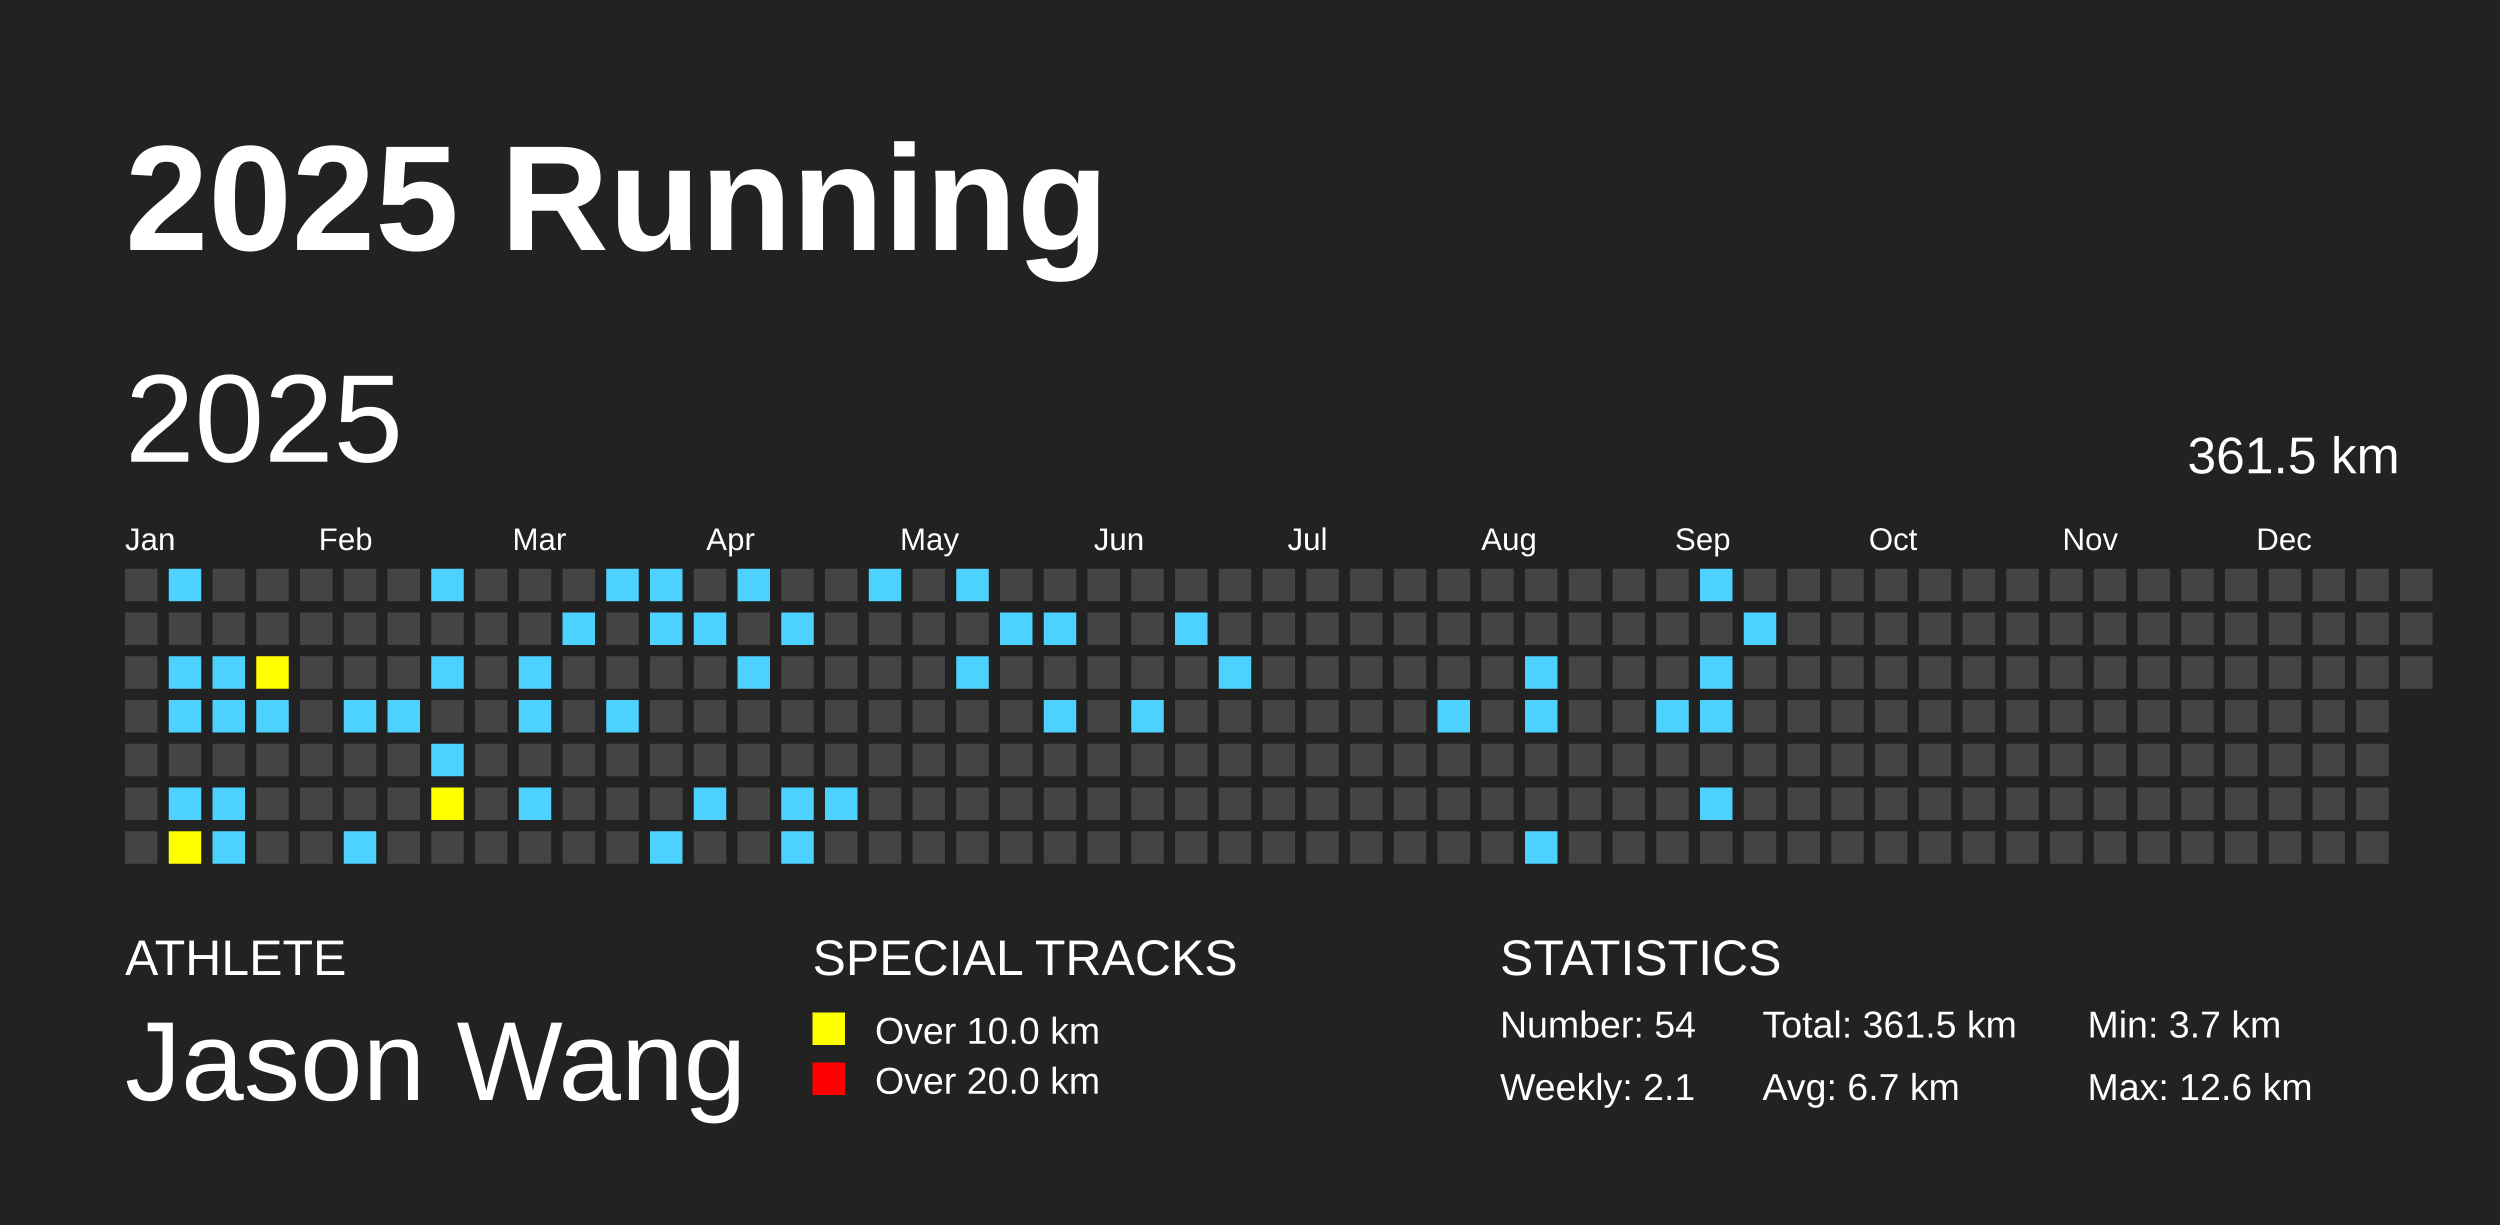
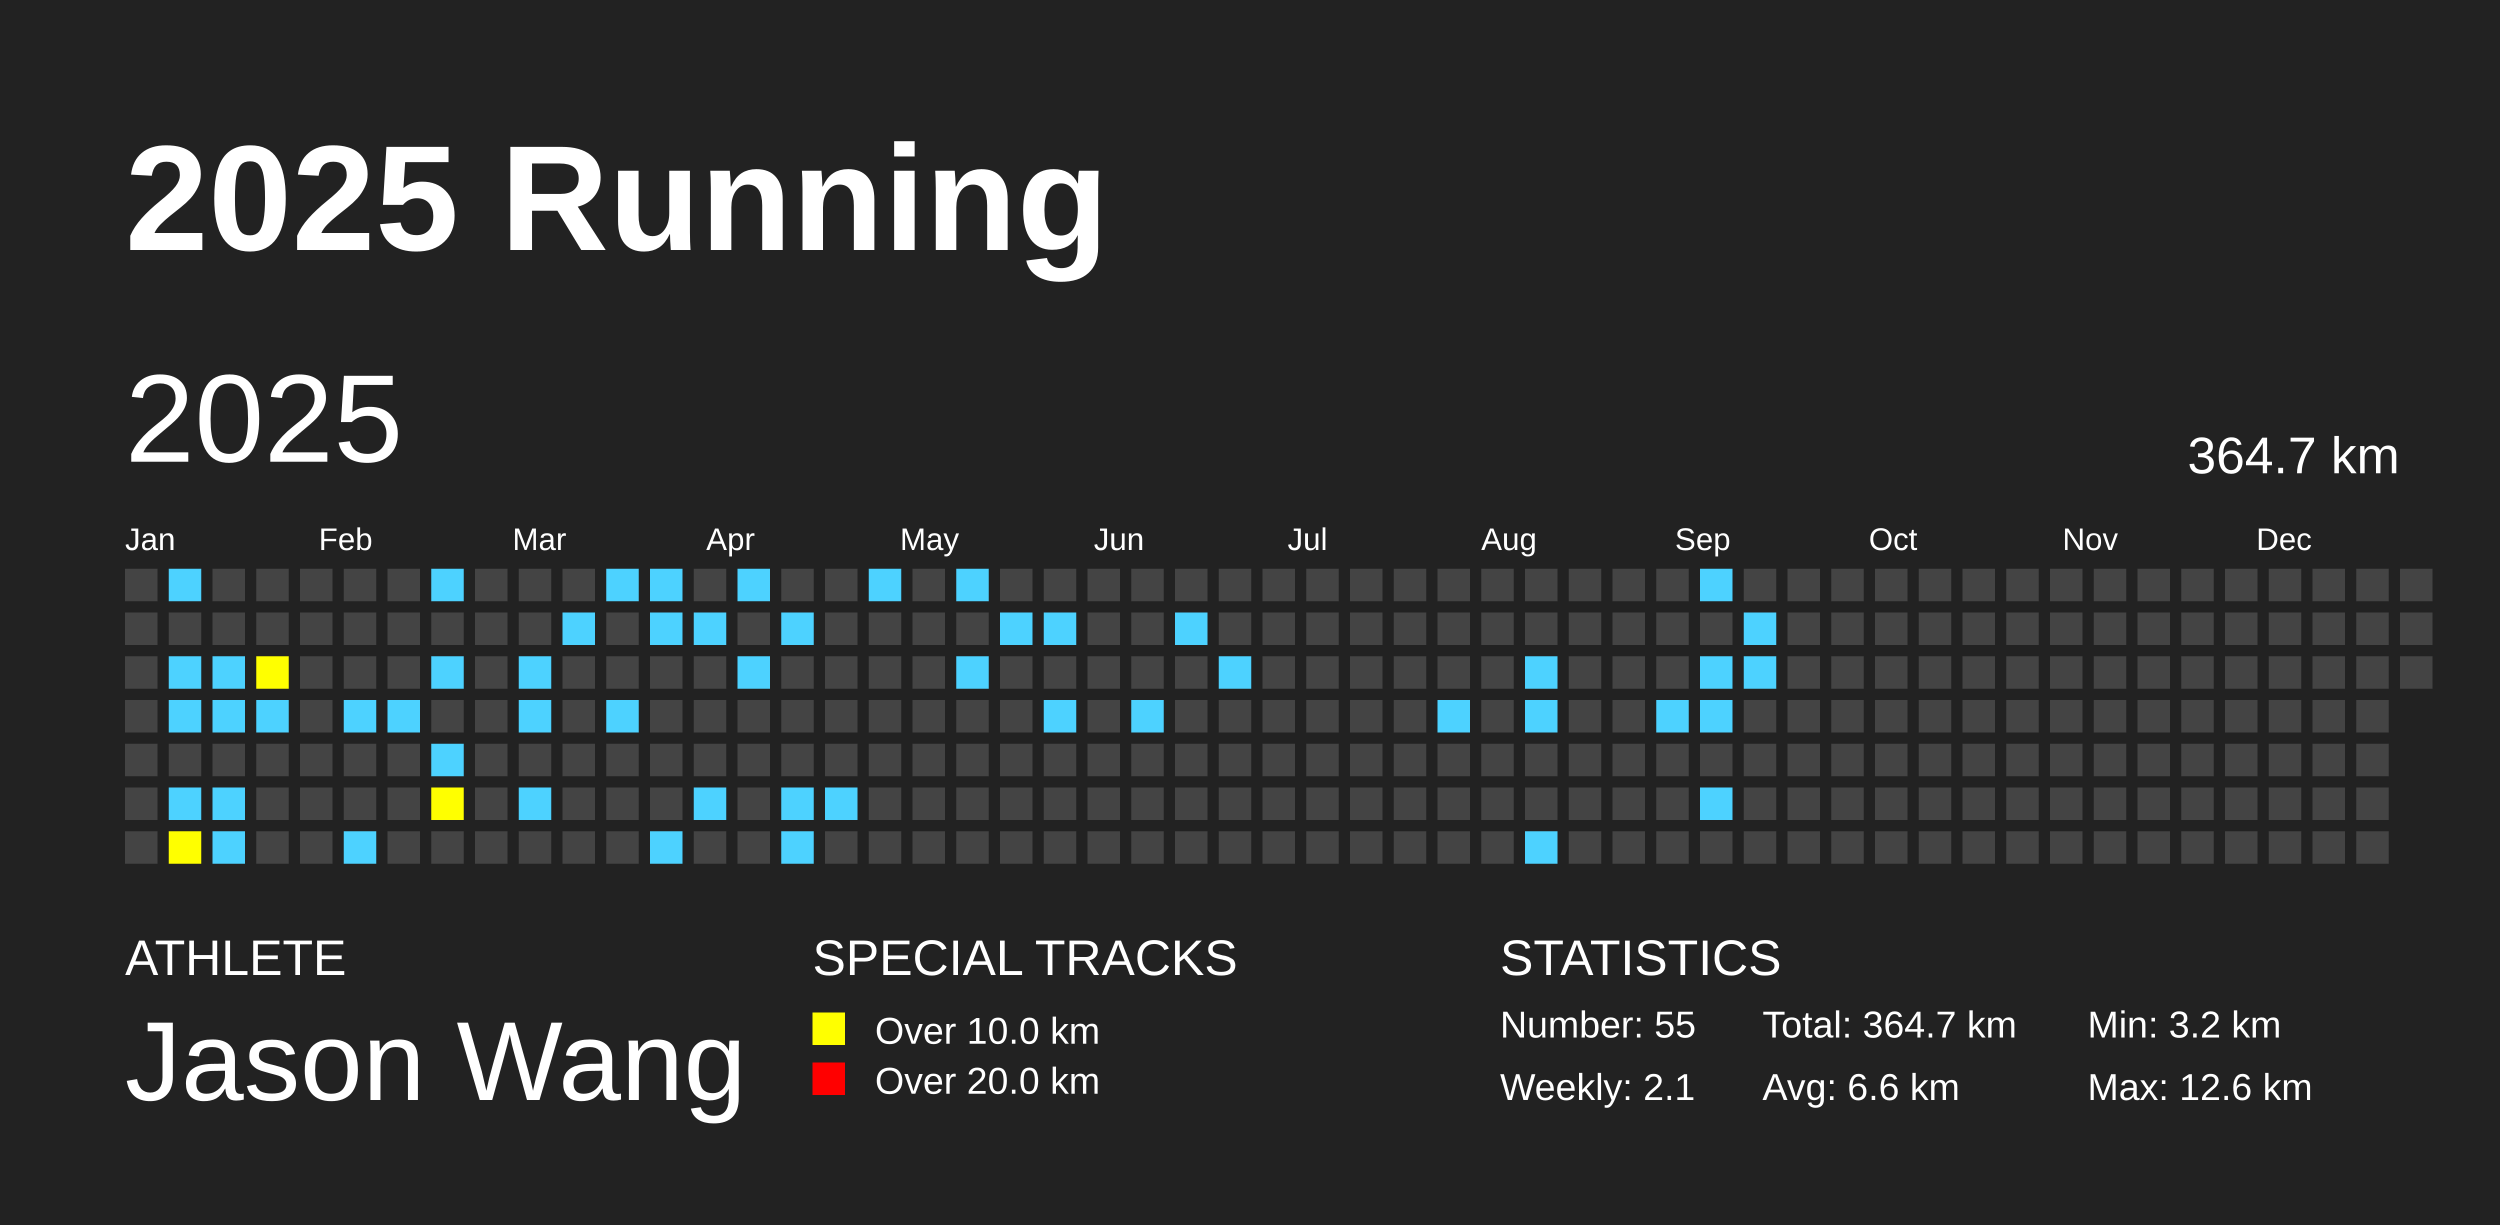
<svg xmlns="http://www.w3.org/2000/svg" baseProfile="full" height="98mm" version="1.1" viewBox="0,0,200,98" width="200mm">
  <defs />
  <rect fill="#222222" height="98" width="200" x="0" y="0" />
  <text fill="#FFFFFF" style="font-size:12px; font-family:Arial; font-weight:bold;" x="10" y="20">2025 Running</text>
  <text fill="#FFFFFF" style="font-size:4px; font-family:Arial" x="10" y="78">ATHLETE</text>
  <text fill="#FFFFFF" style="font-size:9px; font-family:Arial" x="10" y="88">Jason Wang</text>
  <text fill="#FFFFFF" style="font-size:4px; font-family:Arial" x="65" y="78">SPECIAL TRACKS</text>
  <rect fill="yellow" height="2.6" width="2.6" x="65" y="81" />
  <text fill="#FFFFFF" style="font-size:3px; font-family:Arial" x="70" y="83.5">Over 10.0 km</text>
  <rect fill="red" height="2.6" width="2.6" x="65" y="85" />
  <text fill="#FFFFFF" style="font-size:3px; font-family:Arial" x="70" y="87.5">Over 20.0 km</text>
  <text fill="#FFFFFF" style="font-size:4px; font-family:Arial" x="120" y="78">STATISTICS</text>
-   <text fill="#FFFFFF" style="font-size:3px; font-family:Arial" x="120" y="83">Number: 54</text>
+   <text fill="#FFFFFF" style="font-size:3px; font-family:Arial" x="120" y="83">Number: 55</text>
  <text fill="#FFFFFF" style="font-size:3px; font-family:Arial" x="120" y="88">Weekly: 2.1</text>
-   <text fill="#FFFFFF" style="font-size:3px; font-family:Arial" x="141" y="83">Total: 361.5 km</text>
-   <text fill="#FFFFFF" style="font-size:3px; font-family:Arial" x="141" y="88">Avg: 6.7 km</text>
-   <text fill="#FFFFFF" style="font-size:3px; font-family:Arial" x="167" y="83">Min: 3.7 km</text>
+   <text fill="#FFFFFF" style="font-size:3px; font-family:Arial" x="141" y="83">Total: 364.7 km</text>
+   <text fill="#FFFFFF" style="font-size:3px; font-family:Arial" x="141" y="88">Avg: 6.6 km</text>
+   <text fill="#FFFFFF" style="font-size:3px; font-family:Arial" x="167" y="83">Min: 3.2 km</text>
  <text fill="#FFFFFF" style="font-size:3px; font-family:Arial" x="167" y="88">Max: 12.6 km</text>
  <text dominant-baseline="hanging" fill="#FFFFFF" style="font-size:10.0px; font-family:Arial;" x="10" y="30">2025</text>
-   <text dominant-baseline="hanging" fill="#FFFFFF" style="font-size:4.125px; font-family:Arial;" x="175" y="35">361.5 km</text>
+   <text dominant-baseline="hanging" fill="#FFFFFF" style="font-size:4.125px; font-family:Arial;" x="175" y="35">364.7 km</text>
  <text fill="#FFFFFF" style="font-size:2.5px; font-family:Arial" x="10.0" y="44">Jan</text>
  <text fill="#FFFFFF" style="font-size:2.5px; font-family:Arial" x="25.5" y="44">Feb</text>
  <text fill="#FFFFFF" style="font-size:2.5px; font-family:Arial" x="41.0" y="44">Mar</text>
  <text fill="#FFFFFF" style="font-size:2.5px; font-family:Arial" x="56.5" y="44">Apr</text>
  <text fill="#FFFFFF" style="font-size:2.5px; font-family:Arial" x="72.0" y="44">May</text>
  <text fill="#FFFFFF" style="font-size:2.5px; font-family:Arial" x="87.5" y="44">Jun</text>
  <text fill="#FFFFFF" style="font-size:2.5px; font-family:Arial" x="103.0" y="44">Jul</text>
  <text fill="#FFFFFF" style="font-size:2.5px; font-family:Arial" x="118.5" y="44">Aug</text>
  <text fill="#FFFFFF" style="font-size:2.5px; font-family:Arial" x="134.0" y="44">Sep</text>
  <text fill="#FFFFFF" style="font-size:2.5px; font-family:Arial" x="149.5" y="44">Oct</text>
  <text fill="#FFFFFF" style="font-size:2.5px; font-family:Arial" x="165.0" y="44">Nov</text>
  <text fill="#FFFFFF" style="font-size:2.5px; font-family:Arial" x="180.5" y="44">Dec</text>
  <rect fill="#444444" height="2.6" width="2.6" x="10.0" y="45.5" />
  <rect fill="#444444" height="2.6" width="2.6" x="10.0" y="49.0" />
  <rect fill="#444444" height="2.6" width="2.6" x="10.0" y="52.5" />
  <rect fill="#444444" height="2.6" width="2.6" x="10.0" y="56.0" />
  <rect fill="#444444" height="2.6" width="2.6" x="10.0" y="59.5" />
  <rect fill="#444444" height="2.6" width="2.6" x="10.0" y="63.0" />
  <rect fill="#444444" height="2.6" width="2.6" x="10.0" y="66.5" />
  <rect fill="#4DD2FF" height="2.6" width="2.6" x="13.5" y="45.5" />
  <rect fill="#444444" height="2.6" width="2.6" x="13.5" y="49.0" />
  <rect fill="#4DD2FF" height="2.6" width="2.6" x="13.5" y="52.5" />
  <rect fill="#4DD2FF" height="2.6" width="2.6" x="13.5" y="56.0" />
  <rect fill="#444444" height="2.6" width="2.6" x="13.5" y="59.5" />
  <rect fill="#4DD2FF" height="2.6" width="2.6" x="13.5" y="63.0" />
  <rect fill="yellow" height="2.6" width="2.6" x="13.5" y="66.5" />
  <rect fill="#444444" height="2.6" width="2.6" x="17.0" y="45.5" />
  <rect fill="#444444" height="2.6" width="2.6" x="17.0" y="49.0" />
  <rect fill="#4DD2FF" height="2.6" width="2.6" x="17.0" y="52.5" />
  <rect fill="#4DD2FF" height="2.6" width="2.6" x="17.0" y="56.0" />
  <rect fill="#444444" height="2.6" width="2.6" x="17.0" y="59.5" />
  <rect fill="#4DD2FF" height="2.6" width="2.6" x="17.0" y="63.0" />
  <rect fill="#4DD2FF" height="2.6" width="2.6" x="17.0" y="66.5" />
  <rect fill="#444444" height="2.6" width="2.6" x="20.5" y="45.5" />
  <rect fill="#444444" height="2.6" width="2.6" x="20.5" y="49.0" />
  <rect fill="yellow" height="2.6" width="2.6" x="20.5" y="52.5" />
  <rect fill="#4DD2FF" height="2.6" width="2.6" x="20.5" y="56.0" />
  <rect fill="#444444" height="2.6" width="2.6" x="20.5" y="59.5" />
  <rect fill="#444444" height="2.6" width="2.6" x="20.5" y="63.0" />
  <rect fill="#444444" height="2.6" width="2.6" x="20.5" y="66.5" />
  <rect fill="#444444" height="2.6" width="2.6" x="24.0" y="45.5" />
  <rect fill="#444444" height="2.6" width="2.6" x="24.0" y="49.0" />
  <rect fill="#444444" height="2.6" width="2.6" x="24.0" y="52.5" />
  <rect fill="#444444" height="2.6" width="2.6" x="24.0" y="56.0" />
  <rect fill="#444444" height="2.6" width="2.6" x="24.0" y="59.5" />
  <rect fill="#444444" height="2.6" width="2.6" x="24.0" y="63.0" />
  <rect fill="#444444" height="2.6" width="2.6" x="24.0" y="66.5" />
  <rect fill="#444444" height="2.6" width="2.6" x="27.5" y="45.5" />
  <rect fill="#444444" height="2.6" width="2.6" x="27.5" y="49.0" />
  <rect fill="#444444" height="2.6" width="2.6" x="27.5" y="52.5" />
  <rect fill="#4DD2FF" height="2.6" width="2.6" x="27.5" y="56.0" />
  <rect fill="#444444" height="2.6" width="2.6" x="27.5" y="59.5" />
  <rect fill="#444444" height="2.6" width="2.6" x="27.5" y="63.0" />
  <rect fill="#4DD2FF" height="2.6" width="2.6" x="27.5" y="66.5" />
  <rect fill="#444444" height="2.6" width="2.6" x="31.0" y="45.5" />
  <rect fill="#444444" height="2.6" width="2.6" x="31.0" y="49.0" />
  <rect fill="#444444" height="2.6" width="2.6" x="31.0" y="52.5" />
  <rect fill="#4DD2FF" height="2.6" width="2.6" x="31.0" y="56.0" />
  <rect fill="#444444" height="2.6" width="2.6" x="31.0" y="59.5" />
  <rect fill="#444444" height="2.6" width="2.6" x="31.0" y="63.0" />
  <rect fill="#444444" height="2.6" width="2.6" x="31.0" y="66.5" />
  <rect fill="#4DD2FF" height="2.6" width="2.6" x="34.5" y="45.5" />
  <rect fill="#444444" height="2.6" width="2.6" x="34.5" y="49.0" />
  <rect fill="#4DD2FF" height="2.6" width="2.6" x="34.5" y="52.5" />
  <rect fill="#444444" height="2.6" width="2.6" x="34.5" y="56.0" />
  <rect fill="#4DD2FF" height="2.6" width="2.6" x="34.5" y="59.5" />
  <rect fill="yellow" height="2.6" width="2.6" x="34.5" y="63.0" />
  <rect fill="#444444" height="2.6" width="2.6" x="34.5" y="66.5" />
  <rect fill="#444444" height="2.6" width="2.6" x="38.0" y="45.5" />
  <rect fill="#444444" height="2.6" width="2.6" x="38.0" y="49.0" />
  <rect fill="#444444" height="2.6" width="2.6" x="38.0" y="52.5" />
  <rect fill="#444444" height="2.6" width="2.6" x="38.0" y="56.0" />
  <rect fill="#444444" height="2.6" width="2.6" x="38.0" y="59.5" />
  <rect fill="#444444" height="2.6" width="2.6" x="38.0" y="63.0" />
  <rect fill="#444444" height="2.6" width="2.6" x="38.0" y="66.5" />
  <rect fill="#444444" height="2.6" width="2.6" x="41.5" y="45.5" />
  <rect fill="#444444" height="2.6" width="2.6" x="41.5" y="49.0" />
  <rect fill="#4DD2FF" height="2.6" width="2.6" x="41.5" y="52.5" />
  <rect fill="#4DD2FF" height="2.6" width="2.6" x="41.5" y="56.0" />
  <rect fill="#444444" height="2.6" width="2.6" x="41.5" y="59.5" />
  <rect fill="#4DD2FF" height="2.6" width="2.6" x="41.5" y="63.0" />
  <rect fill="#444444" height="2.6" width="2.6" x="41.5" y="66.5" />
  <rect fill="#444444" height="2.6" width="2.6" x="45.0" y="45.5" />
  <rect fill="#4DD2FF" height="2.6" width="2.6" x="45.0" y="49.0" />
  <rect fill="#444444" height="2.6" width="2.6" x="45.0" y="52.5" />
  <rect fill="#444444" height="2.6" width="2.6" x="45.0" y="56.0" />
  <rect fill="#444444" height="2.6" width="2.6" x="45.0" y="59.5" />
  <rect fill="#444444" height="2.6" width="2.6" x="45.0" y="63.0" />
  <rect fill="#444444" height="2.6" width="2.6" x="45.0" y="66.5" />
  <rect fill="#4DD2FF" height="2.6" width="2.6" x="48.5" y="45.5" />
  <rect fill="#444444" height="2.6" width="2.6" x="48.5" y="49.0" />
  <rect fill="#444444" height="2.6" width="2.6" x="48.5" y="52.5" />
  <rect fill="#4DD2FF" height="2.6" width="2.6" x="48.5" y="56.0" />
  <rect fill="#444444" height="2.6" width="2.6" x="48.5" y="59.5" />
  <rect fill="#444444" height="2.6" width="2.6" x="48.5" y="63.0" />
  <rect fill="#444444" height="2.6" width="2.6" x="48.5" y="66.5" />
  <rect fill="#4DD2FF" height="2.6" width="2.6" x="52.0" y="45.5" />
  <rect fill="#4DD2FF" height="2.6" width="2.6" x="52.0" y="49.0" />
  <rect fill="#444444" height="2.6" width="2.6" x="52.0" y="52.5" />
  <rect fill="#444444" height="2.6" width="2.6" x="52.0" y="56.0" />
  <rect fill="#444444" height="2.6" width="2.6" x="52.0" y="59.5" />
  <rect fill="#444444" height="2.6" width="2.6" x="52.0" y="63.0" />
  <rect fill="#4DD2FF" height="2.6" width="2.6" x="52.0" y="66.5" />
  <rect fill="#444444" height="2.6" width="2.6" x="55.5" y="45.5" />
  <rect fill="#4DD2FF" height="2.6" width="2.6" x="55.5" y="49.0" />
  <rect fill="#444444" height="2.6" width="2.6" x="55.5" y="52.5" />
  <rect fill="#444444" height="2.6" width="2.6" x="55.5" y="56.0" />
  <rect fill="#444444" height="2.6" width="2.6" x="55.5" y="59.5" />
  <rect fill="#4DD2FF" height="2.6" width="2.6" x="55.5" y="63.0" />
  <rect fill="#444444" height="2.6" width="2.6" x="55.5" y="66.5" />
  <rect fill="#4DD2FF" height="2.6" width="2.6" x="59.0" y="45.5" />
  <rect fill="#444444" height="2.6" width="2.6" x="59.0" y="49.0" />
  <rect fill="#4DD2FF" height="2.6" width="2.6" x="59.0" y="52.5" />
  <rect fill="#444444" height="2.6" width="2.6" x="59.0" y="56.0" />
  <rect fill="#444444" height="2.6" width="2.6" x="59.0" y="59.5" />
  <rect fill="#444444" height="2.6" width="2.6" x="59.0" y="63.0" />
  <rect fill="#444444" height="2.6" width="2.6" x="59.0" y="66.5" />
  <rect fill="#444444" height="2.6" width="2.6" x="62.5" y="45.5" />
  <rect fill="#4DD2FF" height="2.6" width="2.6" x="62.5" y="49.0" />
  <rect fill="#444444" height="2.6" width="2.6" x="62.5" y="52.5" />
  <rect fill="#444444" height="2.6" width="2.6" x="62.5" y="56.0" />
  <rect fill="#444444" height="2.6" width="2.6" x="62.5" y="59.5" />
  <rect fill="#4DD2FF" height="2.6" width="2.6" x="62.5" y="63.0" />
  <rect fill="#4DD2FF" height="2.6" width="2.6" x="62.5" y="66.5" />
  <rect fill="#444444" height="2.6" width="2.6" x="66.0" y="45.5" />
  <rect fill="#444444" height="2.6" width="2.6" x="66.0" y="49.0" />
  <rect fill="#444444" height="2.6" width="2.6" x="66.0" y="52.5" />
  <rect fill="#444444" height="2.6" width="2.6" x="66.0" y="56.0" />
  <rect fill="#444444" height="2.6" width="2.6" x="66.0" y="59.5" />
  <rect fill="#4DD2FF" height="2.6" width="2.6" x="66.0" y="63.0" />
  <rect fill="#444444" height="2.6" width="2.6" x="66.0" y="66.5" />
  <rect fill="#4DD2FF" height="2.6" width="2.6" x="69.5" y="45.5" />
  <rect fill="#444444" height="2.6" width="2.6" x="69.5" y="49.0" />
  <rect fill="#444444" height="2.6" width="2.6" x="69.5" y="52.5" />
  <rect fill="#444444" height="2.6" width="2.6" x="69.5" y="56.0" />
  <rect fill="#444444" height="2.6" width="2.6" x="69.5" y="59.5" />
  <rect fill="#444444" height="2.6" width="2.6" x="69.5" y="63.0" />
  <rect fill="#444444" height="2.6" width="2.6" x="69.5" y="66.5" />
  <rect fill="#444444" height="2.6" width="2.6" x="73.0" y="45.5" />
  <rect fill="#444444" height="2.6" width="2.6" x="73.0" y="49.0" />
  <rect fill="#444444" height="2.6" width="2.6" x="73.0" y="52.5" />
  <rect fill="#444444" height="2.6" width="2.6" x="73.0" y="56.0" />
  <rect fill="#444444" height="2.6" width="2.6" x="73.0" y="59.5" />
  <rect fill="#444444" height="2.6" width="2.6" x="73.0" y="63.0" />
  <rect fill="#444444" height="2.6" width="2.6" x="73.0" y="66.5" />
  <rect fill="#4DD2FF" height="2.6" width="2.6" x="76.5" y="45.5" />
  <rect fill="#444444" height="2.6" width="2.6" x="76.5" y="49.0" />
  <rect fill="#4DD2FF" height="2.6" width="2.6" x="76.5" y="52.5" />
  <rect fill="#444444" height="2.6" width="2.6" x="76.5" y="56.0" />
  <rect fill="#444444" height="2.6" width="2.6" x="76.5" y="59.5" />
  <rect fill="#444444" height="2.6" width="2.6" x="76.5" y="63.0" />
  <rect fill="#444444" height="2.6" width="2.6" x="76.5" y="66.5" />
  <rect fill="#444444" height="2.6" width="2.6" x="80.0" y="45.5" />
  <rect fill="#4DD2FF" height="2.6" width="2.6" x="80.0" y="49.0" />
  <rect fill="#444444" height="2.6" width="2.6" x="80.0" y="52.5" />
  <rect fill="#444444" height="2.6" width="2.6" x="80.0" y="56.0" />
  <rect fill="#444444" height="2.6" width="2.6" x="80.0" y="59.5" />
  <rect fill="#444444" height="2.6" width="2.6" x="80.0" y="63.0" />
  <rect fill="#444444" height="2.6" width="2.6" x="80.0" y="66.5" />
  <rect fill="#444444" height="2.6" width="2.6" x="83.5" y="45.5" />
  <rect fill="#4DD2FF" height="2.6" width="2.6" x="83.5" y="49.0" />
  <rect fill="#444444" height="2.6" width="2.6" x="83.5" y="52.5" />
  <rect fill="#4DD2FF" height="2.6" width="2.6" x="83.5" y="56.0" />
  <rect fill="#444444" height="2.6" width="2.6" x="83.5" y="59.5" />
  <rect fill="#444444" height="2.6" width="2.6" x="83.5" y="63.0" />
  <rect fill="#444444" height="2.6" width="2.6" x="83.5" y="66.5" />
  <rect fill="#444444" height="2.6" width="2.6" x="87.0" y="45.5" />
  <rect fill="#444444" height="2.6" width="2.6" x="87.0" y="49.0" />
  <rect fill="#444444" height="2.6" width="2.6" x="87.0" y="52.5" />
  <rect fill="#444444" height="2.6" width="2.6" x="87.0" y="56.0" />
  <rect fill="#444444" height="2.6" width="2.6" x="87.0" y="59.5" />
  <rect fill="#444444" height="2.6" width="2.6" x="87.0" y="63.0" />
  <rect fill="#444444" height="2.6" width="2.6" x="87.0" y="66.5" />
  <rect fill="#444444" height="2.6" width="2.6" x="90.5" y="45.5" />
  <rect fill="#444444" height="2.6" width="2.6" x="90.5" y="49.0" />
  <rect fill="#444444" height="2.6" width="2.6" x="90.5" y="52.5" />
  <rect fill="#4DD2FF" height="2.6" width="2.6" x="90.5" y="56.0" />
  <rect fill="#444444" height="2.6" width="2.6" x="90.5" y="59.5" />
  <rect fill="#444444" height="2.6" width="2.6" x="90.5" y="63.0" />
  <rect fill="#444444" height="2.6" width="2.6" x="90.5" y="66.5" />
  <rect fill="#444444" height="2.6" width="2.6" x="94.0" y="45.5" />
  <rect fill="#4DD2FF" height="2.6" width="2.6" x="94.0" y="49.0" />
  <rect fill="#444444" height="2.6" width="2.6" x="94.0" y="52.5" />
  <rect fill="#444444" height="2.6" width="2.6" x="94.0" y="56.0" />
  <rect fill="#444444" height="2.6" width="2.6" x="94.0" y="59.5" />
  <rect fill="#444444" height="2.6" width="2.6" x="94.0" y="63.0" />
  <rect fill="#444444" height="2.6" width="2.6" x="94.0" y="66.5" />
  <rect fill="#444444" height="2.6" width="2.6" x="97.5" y="45.5" />
  <rect fill="#444444" height="2.6" width="2.6" x="97.5" y="49.0" />
  <rect fill="#4DD2FF" height="2.6" width="2.6" x="97.5" y="52.5" />
  <rect fill="#444444" height="2.6" width="2.6" x="97.5" y="56.0" />
  <rect fill="#444444" height="2.6" width="2.6" x="97.5" y="59.5" />
  <rect fill="#444444" height="2.6" width="2.6" x="97.5" y="63.0" />
  <rect fill="#444444" height="2.6" width="2.6" x="97.5" y="66.5" />
  <rect fill="#444444" height="2.6" width="2.6" x="101.0" y="45.5" />
  <rect fill="#444444" height="2.6" width="2.6" x="101.0" y="49.0" />
  <rect fill="#444444" height="2.6" width="2.6" x="101.0" y="52.5" />
  <rect fill="#444444" height="2.6" width="2.6" x="101.0" y="56.0" />
  <rect fill="#444444" height="2.6" width="2.6" x="101.0" y="59.5" />
  <rect fill="#444444" height="2.6" width="2.6" x="101.0" y="63.0" />
  <rect fill="#444444" height="2.6" width="2.6" x="101.0" y="66.5" />
  <rect fill="#444444" height="2.6" width="2.6" x="104.5" y="45.5" />
  <rect fill="#444444" height="2.6" width="2.6" x="104.5" y="49.0" />
  <rect fill="#444444" height="2.6" width="2.6" x="104.5" y="52.5" />
  <rect fill="#444444" height="2.6" width="2.6" x="104.5" y="56.0" />
  <rect fill="#444444" height="2.6" width="2.6" x="104.5" y="59.5" />
  <rect fill="#444444" height="2.6" width="2.6" x="104.5" y="63.0" />
  <rect fill="#444444" height="2.6" width="2.6" x="104.5" y="66.5" />
  <rect fill="#444444" height="2.6" width="2.6" x="108.0" y="45.5" />
  <rect fill="#444444" height="2.6" width="2.6" x="108.0" y="49.0" />
  <rect fill="#444444" height="2.6" width="2.6" x="108.0" y="52.5" />
  <rect fill="#444444" height="2.6" width="2.6" x="108.0" y="56.0" />
  <rect fill="#444444" height="2.6" width="2.6" x="108.0" y="59.5" />
  <rect fill="#444444" height="2.6" width="2.6" x="108.0" y="63.0" />
  <rect fill="#444444" height="2.6" width="2.6" x="108.0" y="66.5" />
  <rect fill="#444444" height="2.6" width="2.6" x="111.5" y="45.5" />
  <rect fill="#444444" height="2.6" width="2.6" x="111.5" y="49.0" />
  <rect fill="#444444" height="2.6" width="2.6" x="111.5" y="52.5" />
  <rect fill="#444444" height="2.6" width="2.6" x="111.5" y="56.0" />
  <rect fill="#444444" height="2.6" width="2.6" x="111.5" y="59.5" />
  <rect fill="#444444" height="2.6" width="2.6" x="111.5" y="63.0" />
  <rect fill="#444444" height="2.6" width="2.6" x="111.5" y="66.5" />
  <rect fill="#444444" height="2.6" width="2.6" x="115.0" y="45.5" />
  <rect fill="#444444" height="2.6" width="2.6" x="115.0" y="49.0" />
  <rect fill="#444444" height="2.6" width="2.6" x="115.0" y="52.5" />
  <rect fill="#4DD2FF" height="2.6" width="2.6" x="115.0" y="56.0" />
  <rect fill="#444444" height="2.6" width="2.6" x="115.0" y="59.5" />
  <rect fill="#444444" height="2.6" width="2.6" x="115.0" y="63.0" />
  <rect fill="#444444" height="2.6" width="2.6" x="115.0" y="66.5" />
  <rect fill="#444444" height="2.6" width="2.6" x="118.5" y="45.5" />
  <rect fill="#444444" height="2.6" width="2.6" x="118.5" y="49.0" />
  <rect fill="#444444" height="2.6" width="2.6" x="118.5" y="52.5" />
  <rect fill="#444444" height="2.6" width="2.6" x="118.5" y="56.0" />
  <rect fill="#444444" height="2.6" width="2.6" x="118.5" y="59.5" />
  <rect fill="#444444" height="2.6" width="2.6" x="118.5" y="63.0" />
  <rect fill="#444444" height="2.6" width="2.6" x="118.5" y="66.5" />
  <rect fill="#444444" height="2.6" width="2.6" x="122.0" y="45.5" />
  <rect fill="#444444" height="2.6" width="2.6" x="122.0" y="49.0" />
  <rect fill="#4DD2FF" height="2.6" width="2.6" x="122.0" y="52.5" />
  <rect fill="#4DD2FF" height="2.6" width="2.6" x="122.0" y="56.0" />
  <rect fill="#444444" height="2.6" width="2.6" x="122.0" y="59.5" />
  <rect fill="#444444" height="2.6" width="2.6" x="122.0" y="63.0" />
  <rect fill="#4DD2FF" height="2.6" width="2.6" x="122.0" y="66.5" />
  <rect fill="#444444" height="2.6" width="2.6" x="125.5" y="45.5" />
  <rect fill="#444444" height="2.6" width="2.6" x="125.5" y="49.0" />
  <rect fill="#444444" height="2.6" width="2.6" x="125.5" y="52.5" />
  <rect fill="#444444" height="2.6" width="2.6" x="125.5" y="56.0" />
  <rect fill="#444444" height="2.6" width="2.6" x="125.5" y="59.5" />
  <rect fill="#444444" height="2.6" width="2.6" x="125.5" y="63.0" />
  <rect fill="#444444" height="2.6" width="2.6" x="125.5" y="66.5" />
  <rect fill="#444444" height="2.6" width="2.6" x="129.0" y="45.5" />
  <rect fill="#444444" height="2.6" width="2.6" x="129.0" y="49.0" />
  <rect fill="#444444" height="2.6" width="2.6" x="129.0" y="52.5" />
  <rect fill="#444444" height="2.6" width="2.6" x="129.0" y="56.0" />
  <rect fill="#444444" height="2.6" width="2.6" x="129.0" y="59.5" />
  <rect fill="#444444" height="2.6" width="2.6" x="129.0" y="63.0" />
  <rect fill="#444444" height="2.6" width="2.6" x="129.0" y="66.5" />
  <rect fill="#444444" height="2.6" width="2.6" x="132.5" y="45.5" />
  <rect fill="#444444" height="2.6" width="2.6" x="132.5" y="49.0" />
  <rect fill="#444444" height="2.6" width="2.6" x="132.5" y="52.5" />
  <rect fill="#4DD2FF" height="2.6" width="2.6" x="132.5" y="56.0" />
  <rect fill="#444444" height="2.6" width="2.6" x="132.5" y="59.5" />
  <rect fill="#444444" height="2.6" width="2.6" x="132.5" y="63.0" />
  <rect fill="#444444" height="2.6" width="2.6" x="132.5" y="66.5" />
  <rect fill="#4DD2FF" height="2.6" width="2.6" x="136.0" y="45.5" />
  <rect fill="#444444" height="2.6" width="2.6" x="136.0" y="49.0" />
  <rect fill="#4DD2FF" height="2.6" width="2.6" x="136.0" y="52.5" />
  <rect fill="#4DD2FF" height="2.6" width="2.6" x="136.0" y="56.0" />
  <rect fill="#444444" height="2.6" width="2.6" x="136.0" y="59.5" />
  <rect fill="#4DD2FF" height="2.6" width="2.6" x="136.0" y="63.0" />
  <rect fill="#444444" height="2.6" width="2.6" x="136.0" y="66.5" />
  <rect fill="#444444" height="2.6" width="2.6" x="139.5" y="45.5" />
  <rect fill="#4DD2FF" height="2.6" width="2.6" x="139.5" y="49.0" />
-   <rect fill="#444444" height="2.6" width="2.6" x="139.5" y="52.5" />
+   <rect fill="#4DD2FF" height="2.6" width="2.6" x="139.5" y="52.5" />
  <rect fill="#444444" height="2.6" width="2.6" x="139.5" y="56.0" />
  <rect fill="#444444" height="2.6" width="2.6" x="139.5" y="59.5" />
  <rect fill="#444444" height="2.6" width="2.6" x="139.5" y="63.0" />
  <rect fill="#444444" height="2.6" width="2.6" x="139.5" y="66.5" />
  <rect fill="#444444" height="2.6" width="2.6" x="143.0" y="45.5" />
  <rect fill="#444444" height="2.6" width="2.6" x="143.0" y="49.0" />
  <rect fill="#444444" height="2.6" width="2.6" x="143.0" y="52.5" />
  <rect fill="#444444" height="2.6" width="2.6" x="143.0" y="56.0" />
  <rect fill="#444444" height="2.6" width="2.6" x="143.0" y="59.5" />
  <rect fill="#444444" height="2.6" width="2.6" x="143.0" y="63.0" />
  <rect fill="#444444" height="2.6" width="2.6" x="143.0" y="66.5" />
  <rect fill="#444444" height="2.6" width="2.6" x="146.5" y="45.5" />
  <rect fill="#444444" height="2.6" width="2.6" x="146.5" y="49.0" />
  <rect fill="#444444" height="2.6" width="2.6" x="146.5" y="52.5" />
  <rect fill="#444444" height="2.6" width="2.6" x="146.5" y="56.0" />
  <rect fill="#444444" height="2.6" width="2.6" x="146.5" y="59.5" />
  <rect fill="#444444" height="2.6" width="2.6" x="146.5" y="63.0" />
  <rect fill="#444444" height="2.6" width="2.6" x="146.5" y="66.5" />
  <rect fill="#444444" height="2.6" width="2.6" x="150.0" y="45.5" />
  <rect fill="#444444" height="2.6" width="2.6" x="150.0" y="49.0" />
  <rect fill="#444444" height="2.6" width="2.6" x="150.0" y="52.5" />
  <rect fill="#444444" height="2.6" width="2.6" x="150.0" y="56.0" />
  <rect fill="#444444" height="2.6" width="2.6" x="150.0" y="59.5" />
  <rect fill="#444444" height="2.6" width="2.6" x="150.0" y="63.0" />
  <rect fill="#444444" height="2.6" width="2.6" x="150.0" y="66.5" />
  <rect fill="#444444" height="2.6" width="2.6" x="153.5" y="45.5" />
  <rect fill="#444444" height="2.6" width="2.6" x="153.5" y="49.0" />
  <rect fill="#444444" height="2.6" width="2.6" x="153.5" y="52.5" />
  <rect fill="#444444" height="2.6" width="2.6" x="153.5" y="56.0" />
  <rect fill="#444444" height="2.6" width="2.6" x="153.5" y="59.5" />
  <rect fill="#444444" height="2.6" width="2.6" x="153.5" y="63.0" />
  <rect fill="#444444" height="2.6" width="2.6" x="153.5" y="66.5" />
  <rect fill="#444444" height="2.6" width="2.6" x="157.0" y="45.5" />
  <rect fill="#444444" height="2.6" width="2.6" x="157.0" y="49.0" />
  <rect fill="#444444" height="2.6" width="2.6" x="157.0" y="52.5" />
  <rect fill="#444444" height="2.6" width="2.6" x="157.0" y="56.0" />
  <rect fill="#444444" height="2.6" width="2.6" x="157.0" y="59.5" />
  <rect fill="#444444" height="2.6" width="2.6" x="157.0" y="63.0" />
  <rect fill="#444444" height="2.6" width="2.6" x="157.0" y="66.5" />
  <rect fill="#444444" height="2.6" width="2.6" x="160.5" y="45.5" />
  <rect fill="#444444" height="2.6" width="2.6" x="160.5" y="49.0" />
  <rect fill="#444444" height="2.6" width="2.6" x="160.5" y="52.5" />
  <rect fill="#444444" height="2.6" width="2.6" x="160.5" y="56.0" />
  <rect fill="#444444" height="2.6" width="2.6" x="160.5" y="59.5" />
  <rect fill="#444444" height="2.6" width="2.6" x="160.5" y="63.0" />
  <rect fill="#444444" height="2.6" width="2.6" x="160.5" y="66.5" />
  <rect fill="#444444" height="2.6" width="2.6" x="164.0" y="45.5" />
  <rect fill="#444444" height="2.6" width="2.6" x="164.0" y="49.0" />
  <rect fill="#444444" height="2.6" width="2.6" x="164.0" y="52.5" />
  <rect fill="#444444" height="2.6" width="2.6" x="164.0" y="56.0" />
  <rect fill="#444444" height="2.6" width="2.6" x="164.0" y="59.5" />
  <rect fill="#444444" height="2.6" width="2.6" x="164.0" y="63.0" />
  <rect fill="#444444" height="2.6" width="2.6" x="164.0" y="66.5" />
  <rect fill="#444444" height="2.6" width="2.6" x="167.5" y="45.5" />
  <rect fill="#444444" height="2.6" width="2.6" x="167.5" y="49.0" />
  <rect fill="#444444" height="2.6" width="2.6" x="167.5" y="52.5" />
  <rect fill="#444444" height="2.6" width="2.6" x="167.5" y="56.0" />
  <rect fill="#444444" height="2.6" width="2.6" x="167.5" y="59.5" />
  <rect fill="#444444" height="2.6" width="2.6" x="167.5" y="63.0" />
  <rect fill="#444444" height="2.6" width="2.6" x="167.5" y="66.5" />
  <rect fill="#444444" height="2.6" width="2.6" x="171.0" y="45.5" />
  <rect fill="#444444" height="2.6" width="2.6" x="171.0" y="49.0" />
  <rect fill="#444444" height="2.6" width="2.6" x="171.0" y="52.5" />
  <rect fill="#444444" height="2.6" width="2.6" x="171.0" y="56.0" />
  <rect fill="#444444" height="2.6" width="2.6" x="171.0" y="59.5" />
  <rect fill="#444444" height="2.6" width="2.6" x="171.0" y="63.0" />
  <rect fill="#444444" height="2.6" width="2.6" x="171.0" y="66.5" />
  <rect fill="#444444" height="2.6" width="2.6" x="174.5" y="45.5" />
  <rect fill="#444444" height="2.6" width="2.6" x="174.5" y="49.0" />
  <rect fill="#444444" height="2.6" width="2.6" x="174.5" y="52.5" />
  <rect fill="#444444" height="2.6" width="2.6" x="174.5" y="56.0" />
  <rect fill="#444444" height="2.6" width="2.6" x="174.5" y="59.5" />
  <rect fill="#444444" height="2.6" width="2.6" x="174.5" y="63.0" />
  <rect fill="#444444" height="2.6" width="2.6" x="174.5" y="66.5" />
  <rect fill="#444444" height="2.6" width="2.6" x="178.0" y="45.5" />
  <rect fill="#444444" height="2.6" width="2.6" x="178.0" y="49.0" />
  <rect fill="#444444" height="2.6" width="2.6" x="178.0" y="52.5" />
  <rect fill="#444444" height="2.6" width="2.6" x="178.0" y="56.0" />
  <rect fill="#444444" height="2.6" width="2.6" x="178.0" y="59.5" />
  <rect fill="#444444" height="2.6" width="2.6" x="178.0" y="63.0" />
  <rect fill="#444444" height="2.6" width="2.6" x="178.0" y="66.5" />
  <rect fill="#444444" height="2.6" width="2.6" x="181.5" y="45.5" />
  <rect fill="#444444" height="2.6" width="2.6" x="181.5" y="49.0" />
  <rect fill="#444444" height="2.6" width="2.6" x="181.5" y="52.5" />
  <rect fill="#444444" height="2.6" width="2.6" x="181.5" y="56.0" />
  <rect fill="#444444" height="2.6" width="2.6" x="181.5" y="59.5" />
  <rect fill="#444444" height="2.6" width="2.6" x="181.5" y="63.0" />
  <rect fill="#444444" height="2.6" width="2.6" x="181.5" y="66.5" />
  <rect fill="#444444" height="2.6" width="2.6" x="185.0" y="45.5" />
  <rect fill="#444444" height="2.6" width="2.6" x="185.0" y="49.0" />
  <rect fill="#444444" height="2.6" width="2.6" x="185.0" y="52.5" />
  <rect fill="#444444" height="2.6" width="2.6" x="185.0" y="56.0" />
  <rect fill="#444444" height="2.6" width="2.6" x="185.0" y="59.5" />
  <rect fill="#444444" height="2.6" width="2.6" x="185.0" y="63.0" />
  <rect fill="#444444" height="2.6" width="2.6" x="185.0" y="66.5" />
  <rect fill="#444444" height="2.6" width="2.6" x="188.5" y="45.5" />
  <rect fill="#444444" height="2.6" width="2.6" x="188.5" y="49.0" />
  <rect fill="#444444" height="2.6" width="2.6" x="188.5" y="52.5" />
  <rect fill="#444444" height="2.6" width="2.6" x="188.5" y="56.0" />
  <rect fill="#444444" height="2.6" width="2.6" x="188.5" y="59.5" />
  <rect fill="#444444" height="2.6" width="2.6" x="188.5" y="63.0" />
  <rect fill="#444444" height="2.6" width="2.6" x="188.5" y="66.5" />
  <rect fill="#444444" height="2.6" width="2.6" x="192.0" y="45.5" />
  <rect fill="#444444" height="2.6" width="2.6" x="192.0" y="49.0" />
  <rect fill="#444444" height="2.6" width="2.6" x="192.0" y="52.5" />
</svg>
